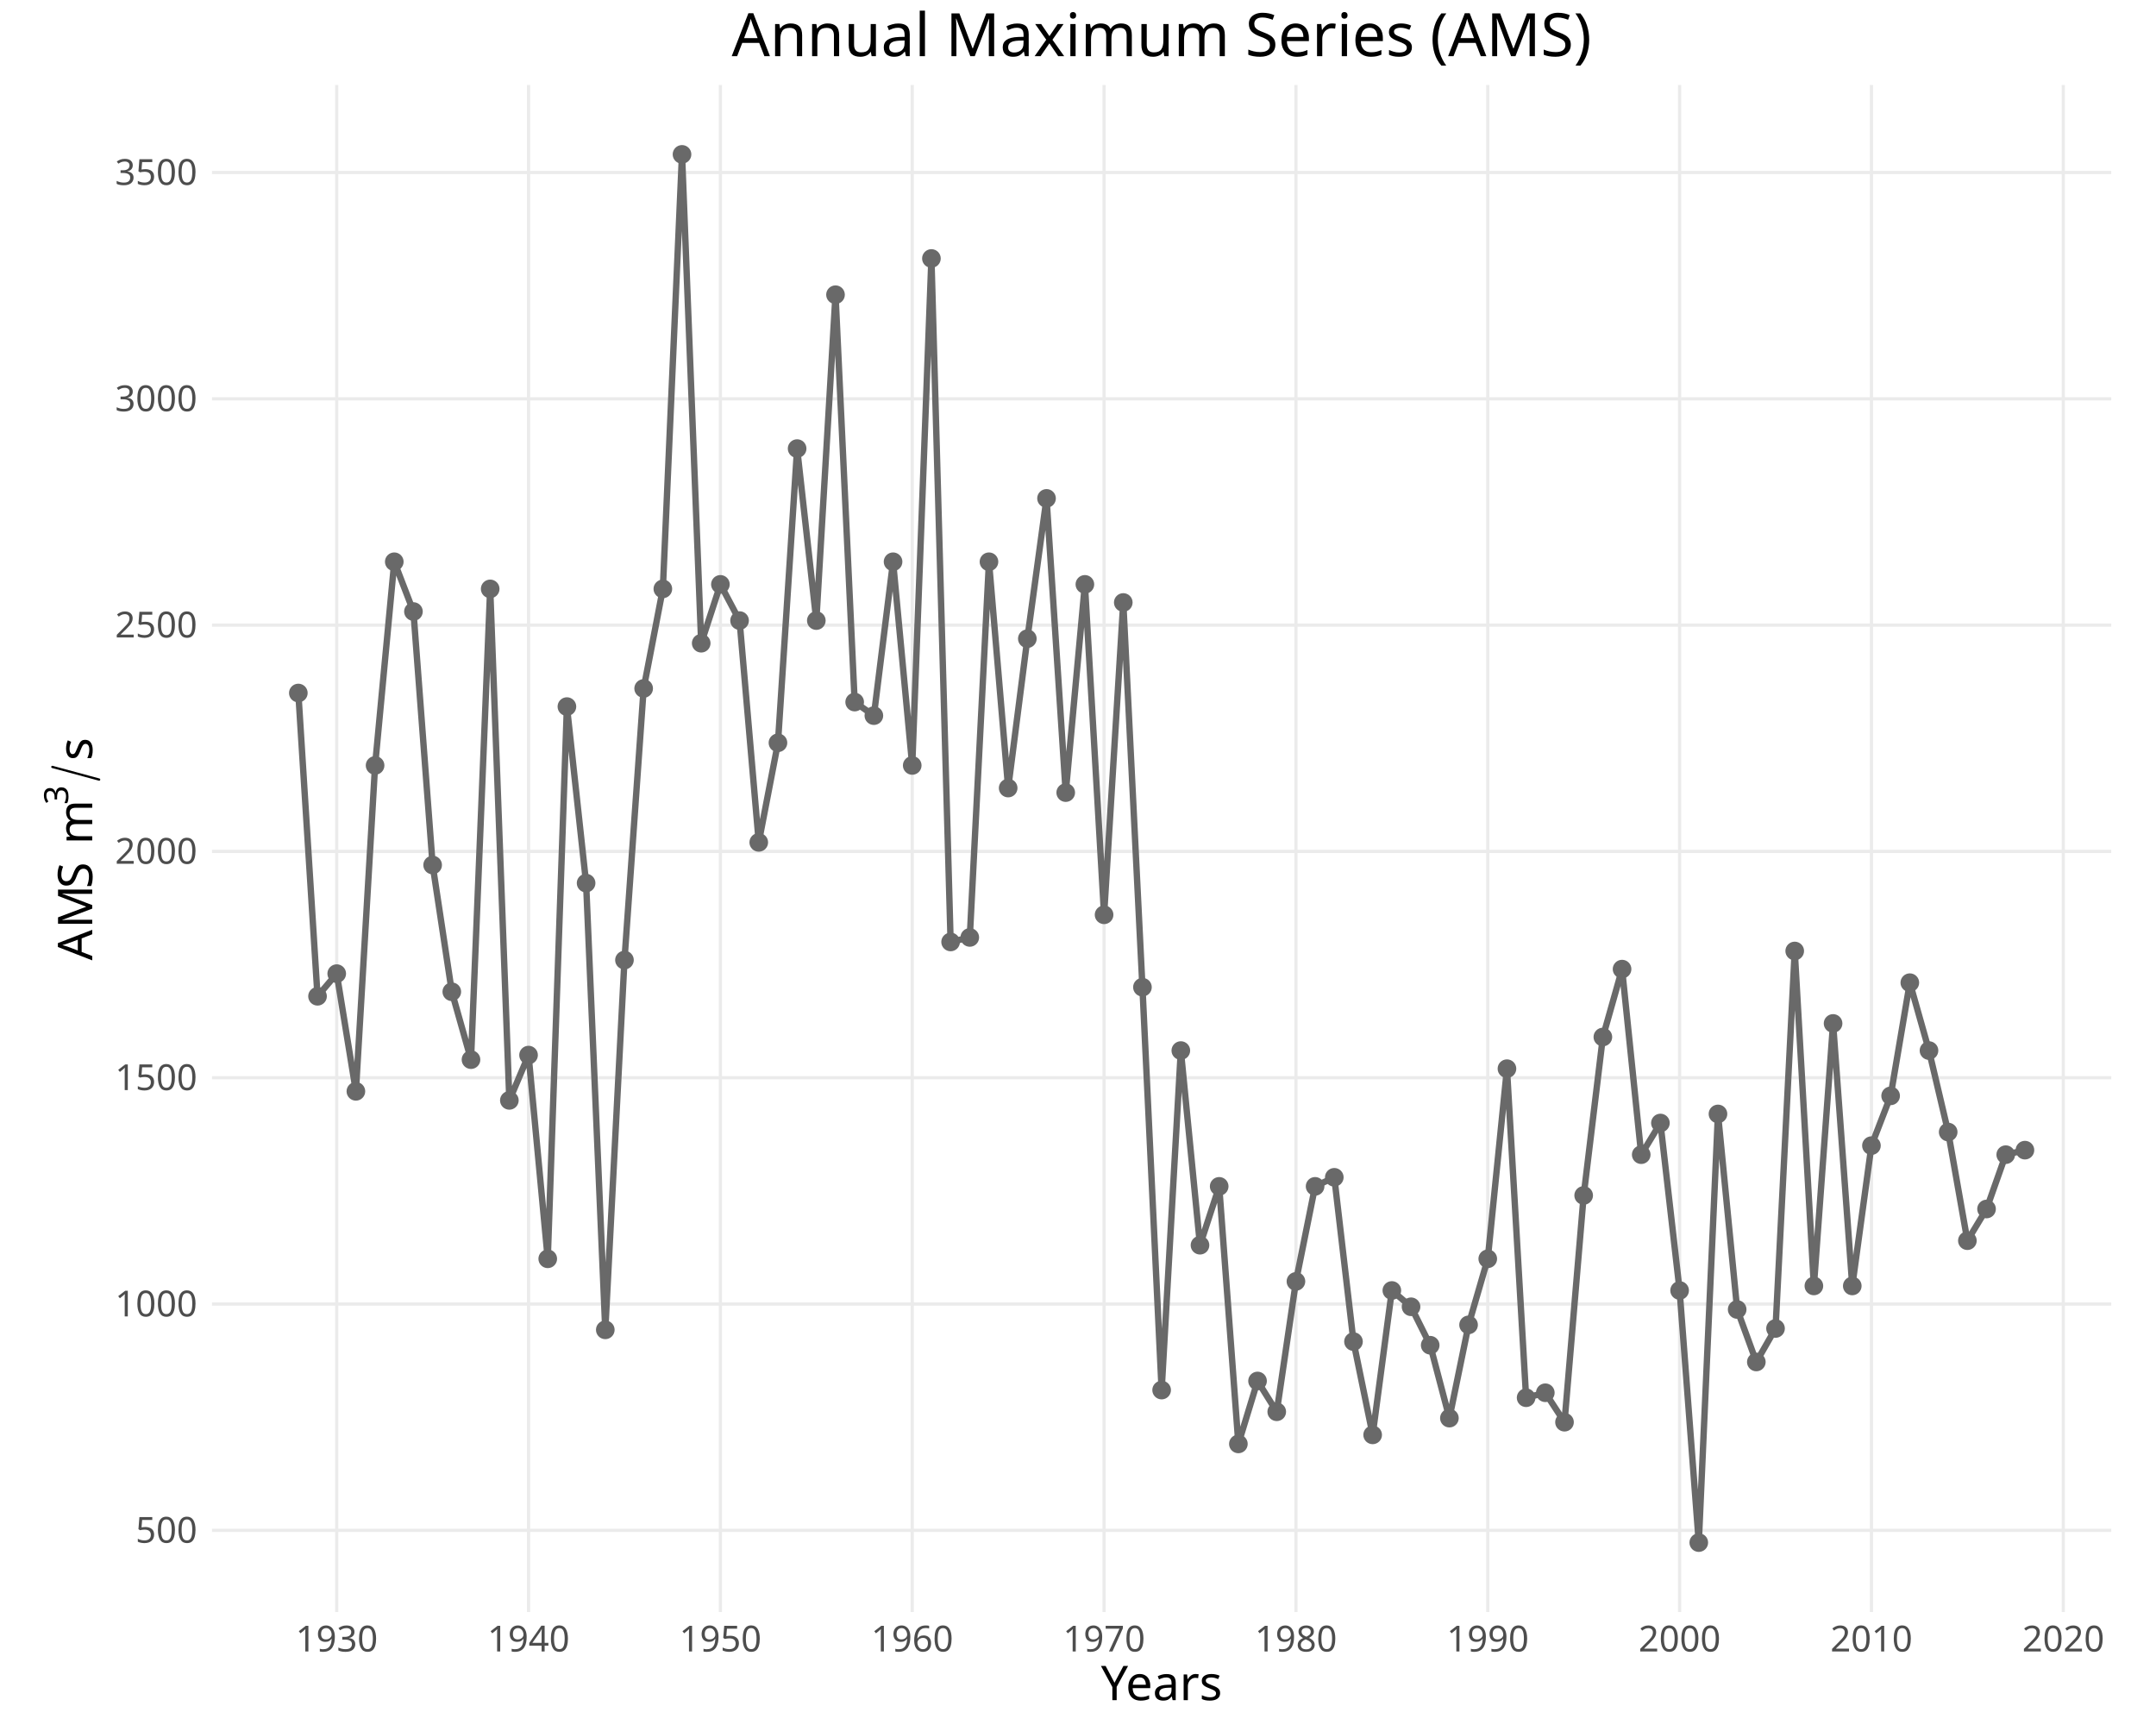
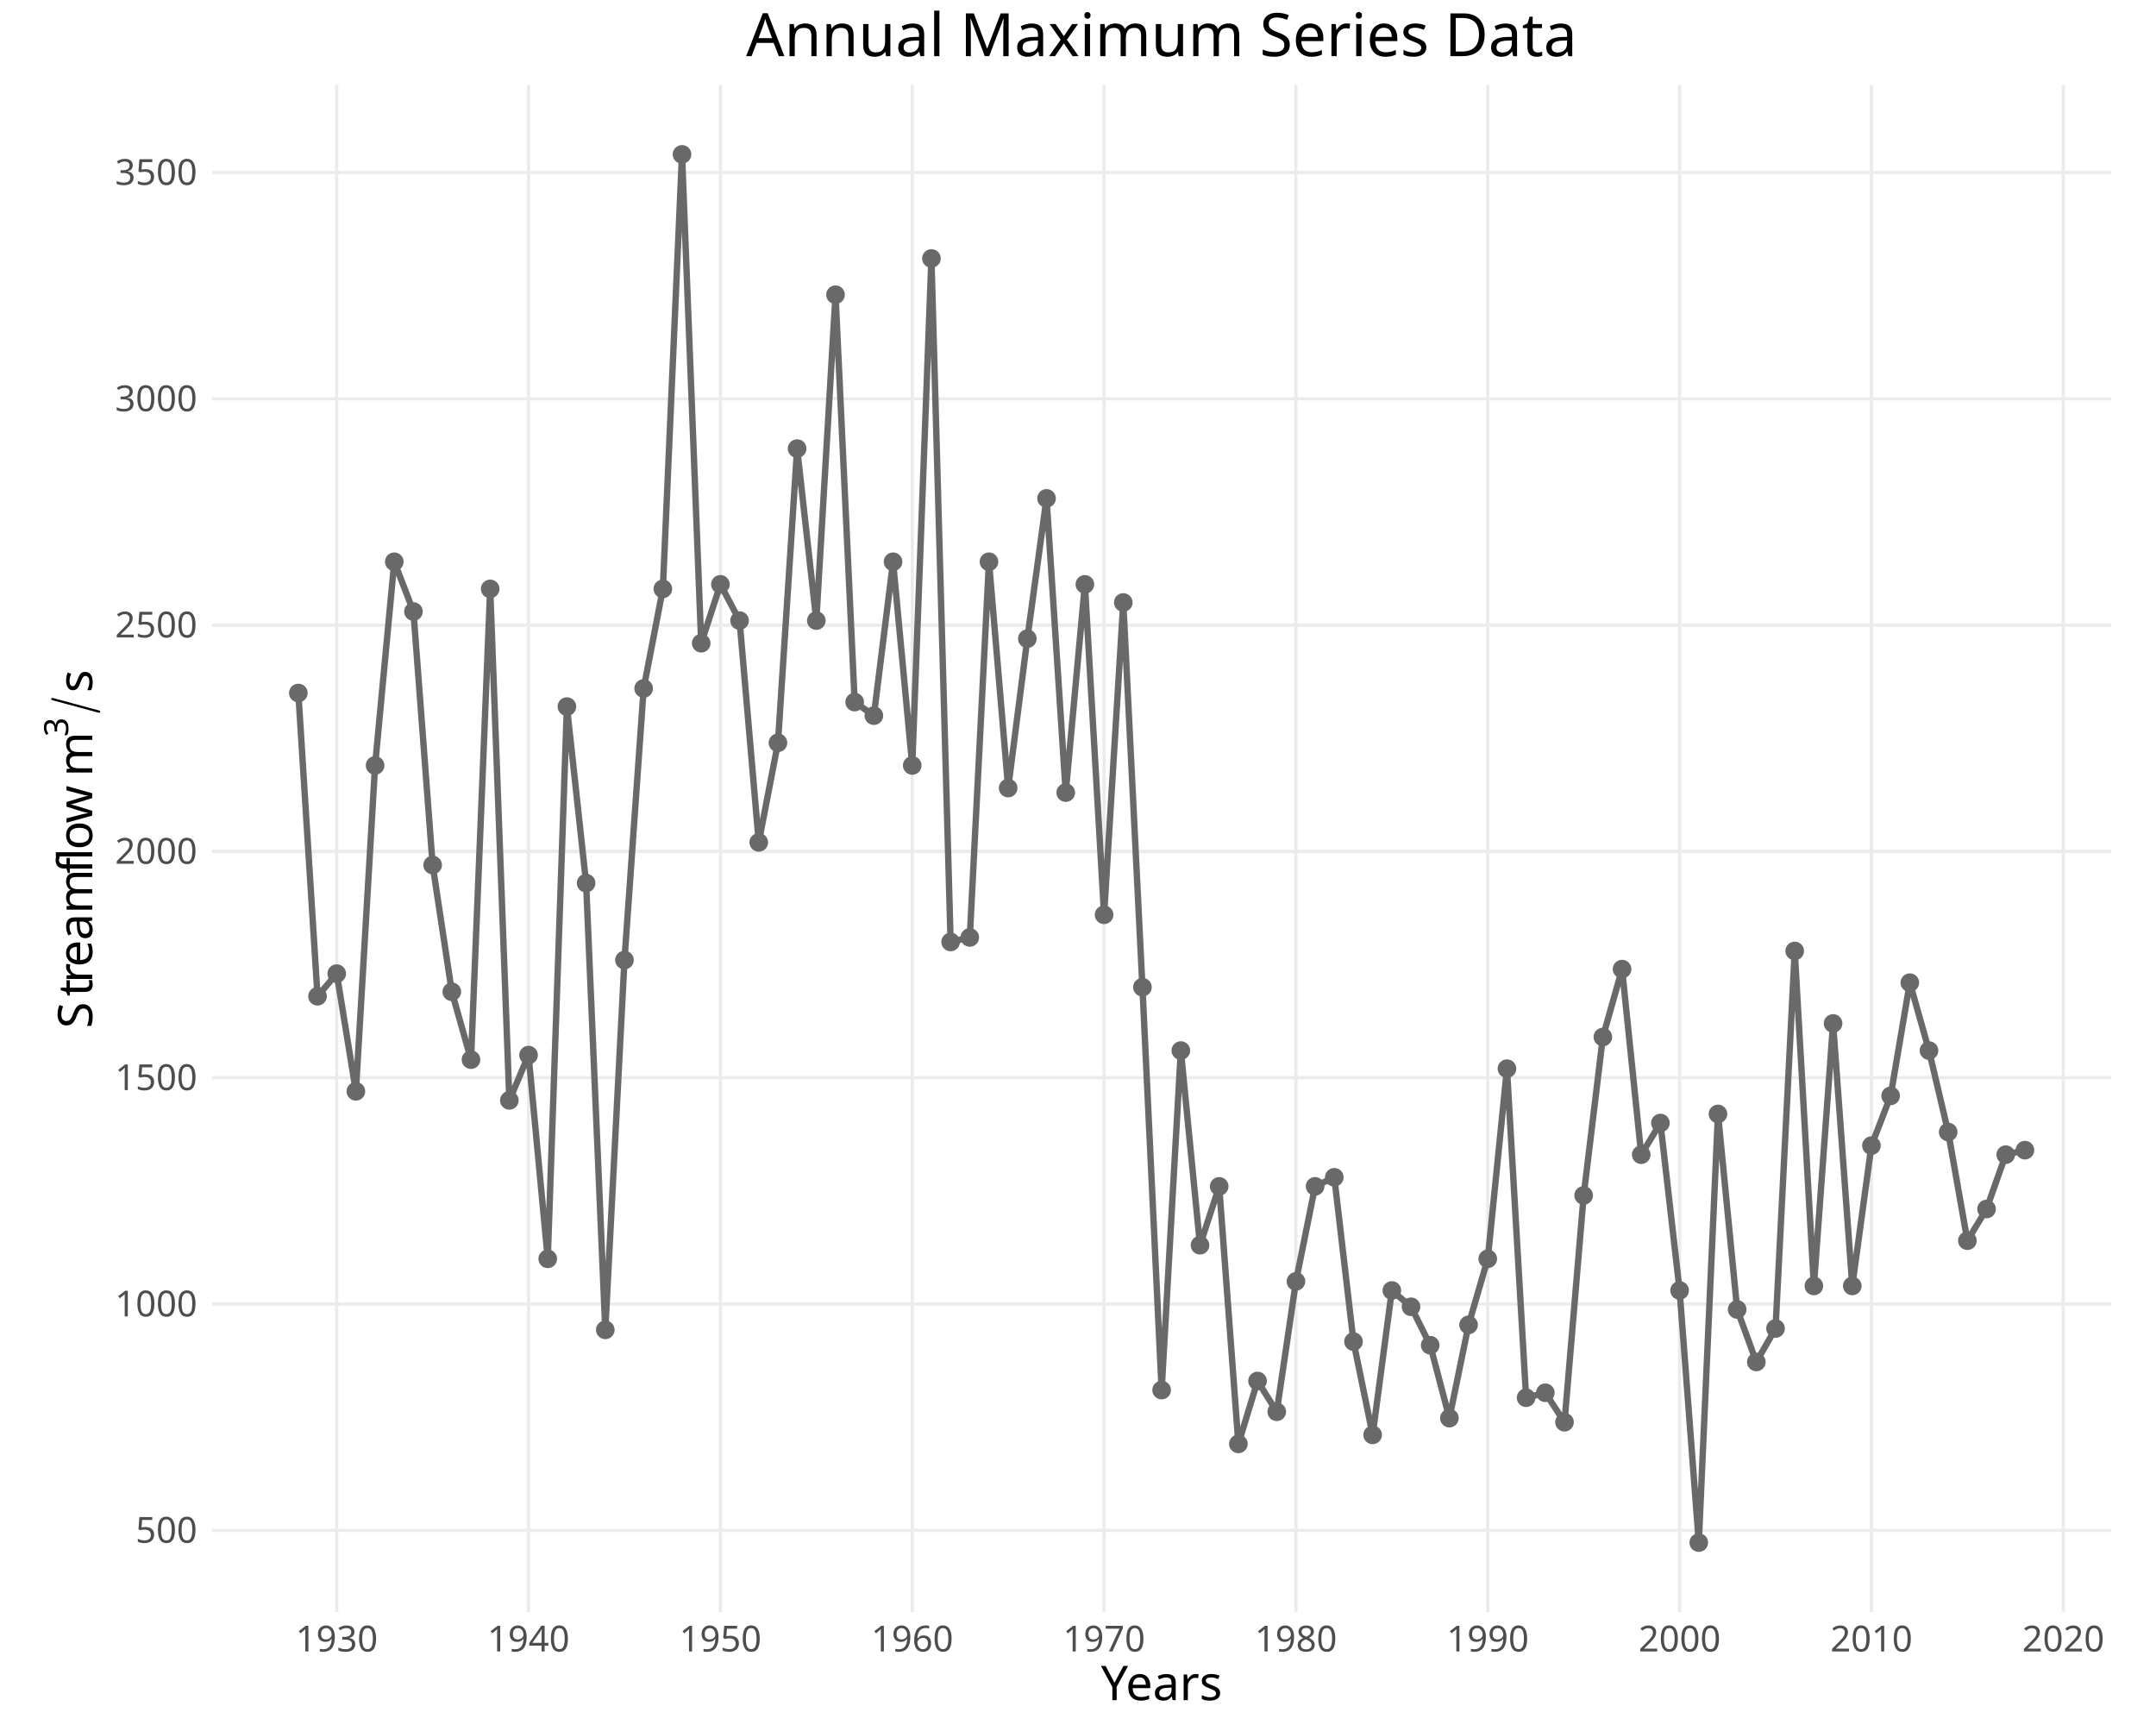
<svg xmlns="http://www.w3.org/2000/svg" class="svglite" data-engine-version="2.0" width="720.00pt" height="576.00pt" viewBox="0 0 720.00 576.00">
  <defs>
    <style type="text/css">
    .svglite line, .svglite polyline, .svglite polygon, .svglite path, .svglite rect, .svglite circle {
      fill: none;
      stroke: #000000;
      stroke-linecap: round;
      stroke-linejoin: round;
      stroke-miterlimit: 10.00;
    }
  </style>
  </defs>
  <rect width="100%" height="100%" style="stroke: none; fill: #FFFFFF;" />
  <defs>
    <clipPath id="cpMC4wMHw3MjAuMDB8MC4wMHw1NzYuMDA=">
      <rect x="0.00" y="0.00" width="720.00" height="576.00" />
    </clipPath>
  </defs>
  <g clip-path="url(#cpMC4wMHw3MjAuMDB8MC4wMHw1NzYuMDA=)">
    <rect x="0" y="0.00" width="720.00" height="576.00" style="stroke-width: 1.07; stroke: none; fill: #FFFFFF;" />
  </g>
  <defs>
    <clipPath id="cpNzAuODB8NzA1LjA2fDI4LjM4fDUzOC4yNw==">
      <rect x="70.80" y="28.38" width="634.25" height="509.89" />
    </clipPath>
  </defs>
  <g clip-path="url(#cpNzAuODB8NzA1LjA2fDI4LjM4fDUzOC4yNw==)">
    <polyline points="70.80,511.01 705.06,511.01 " style="stroke-width: 1.07; stroke: #EBEBEB; stroke-linecap: butt;" />
    <polyline points="70.80,435.44 705.06,435.44 " style="stroke-width: 1.07; stroke: #EBEBEB; stroke-linecap: butt;" />
    <polyline points="70.80,359.87 705.06,359.87 " style="stroke-width: 1.07; stroke: #EBEBEB; stroke-linecap: butt;" />
    <polyline points="70.80,284.30 705.06,284.30 " style="stroke-width: 1.07; stroke: #EBEBEB; stroke-linecap: butt;" />
    <polyline points="70.80,208.74 705.06,208.74 " style="stroke-width: 1.07; stroke: #EBEBEB; stroke-linecap: butt;" />
    <polyline points="70.80,133.17 705.06,133.17 " style="stroke-width: 1.07; stroke: #EBEBEB; stroke-linecap: butt;" />
    <polyline points="70.80,57.60 705.06,57.60 " style="stroke-width: 1.07; stroke: #EBEBEB; stroke-linecap: butt;" />
    <polyline points="112.45,538.27 112.45,28.38 " style="stroke-width: 1.07; stroke: #EBEBEB; stroke-linecap: butt;" />
    <polyline points="176.51,538.27 176.51,28.38 " style="stroke-width: 1.07; stroke: #EBEBEB; stroke-linecap: butt;" />
    <polyline points="240.58,538.27 240.58,28.38 " style="stroke-width: 1.07; stroke: #EBEBEB; stroke-linecap: butt;" />
    <polyline points="304.64,538.27 304.64,28.38 " style="stroke-width: 1.07; stroke: #EBEBEB; stroke-linecap: butt;" />
    <polyline points="368.71,538.27 368.71,28.38 " style="stroke-width: 1.07; stroke: #EBEBEB; stroke-linecap: butt;" />
    <polyline points="432.78,538.27 432.78,28.38 " style="stroke-width: 1.07; stroke: #EBEBEB; stroke-linecap: butt;" />
    <polyline points="496.84,538.27 496.84,28.38 " style="stroke-width: 1.07; stroke: #EBEBEB; stroke-linecap: butt;" />
    <polyline points="560.91,538.27 560.91,28.38 " style="stroke-width: 1.07; stroke: #EBEBEB; stroke-linecap: butt;" />
    <polyline points="624.97,538.27 624.97,28.38 " style="stroke-width: 1.07; stroke: #EBEBEB; stroke-linecap: butt;" />
    <polyline points="689.04,538.27 689.04,28.38 " style="stroke-width: 1.07; stroke: #EBEBEB; stroke-linecap: butt;" />
    <circle cx="99.63" cy="231.41" r="2.76" style="stroke-width: 0.71; stroke: #696969; fill: #696969;" />
    <circle cx="106.04" cy="332.67" r="2.76" style="stroke-width: 0.71; stroke: #696969; fill: #696969;" />
    <circle cx="112.45" cy="325.11" r="2.76" style="stroke-width: 0.71; stroke: #696969; fill: #696969;" />
    <circle cx="118.85" cy="364.41" r="2.76" style="stroke-width: 0.71; stroke: #696969; fill: #696969;" />
    <circle cx="125.26" cy="255.59" r="2.76" style="stroke-width: 0.71; stroke: #696969; fill: #696969;" />
    <circle cx="131.67" cy="187.58" r="2.76" style="stroke-width: 0.71; stroke: #696969; fill: #696969;" />
    <circle cx="138.07" cy="204.20" r="2.76" style="stroke-width: 0.71; stroke: #696969; fill: #696969;" />
    <circle cx="144.48" cy="288.84" r="2.76" style="stroke-width: 0.71; stroke: #696969; fill: #696969;" />
    <circle cx="150.88" cy="331.16" r="2.76" style="stroke-width: 0.71; stroke: #696969; fill: #696969;" />
    <circle cx="157.29" cy="353.83" r="2.76" style="stroke-width: 0.71; stroke: #696969; fill: #696969;" />
    <circle cx="163.70" cy="196.64" r="2.76" style="stroke-width: 0.71; stroke: #696969; fill: #696969;" />
    <circle cx="170.10" cy="367.43" r="2.76" style="stroke-width: 0.71; stroke: #696969; fill: #696969;" />
    <circle cx="176.51" cy="352.31" r="2.76" style="stroke-width: 0.71; stroke: #696969; fill: #696969;" />
    <circle cx="182.92" cy="420.33" r="2.76" style="stroke-width: 0.71; stroke: #696969; fill: #696969;" />
    <circle cx="189.32" cy="235.94" r="2.76" style="stroke-width: 0.71; stroke: #696969; fill: #696969;" />
    <circle cx="195.73" cy="294.88" r="2.76" style="stroke-width: 0.71; stroke: #696969; fill: #696969;" />
    <circle cx="202.14" cy="444.05" r="2.76" style="stroke-width: 0.71; stroke: #696969; fill: #696969;" />
    <circle cx="208.54" cy="320.58" r="2.76" style="stroke-width: 0.71; stroke: #696969; fill: #696969;" />
    <circle cx="214.95" cy="229.89" r="2.76" style="stroke-width: 0.71; stroke: #696969; fill: #696969;" />
    <circle cx="221.36" cy="196.64" r="2.76" style="stroke-width: 0.71; stroke: #696969; fill: #696969;" />
    <circle cx="227.76" cy="51.55" r="2.76" style="stroke-width: 0.71; stroke: #696969; fill: #696969;" />
    <circle cx="234.17" cy="214.78" r="2.76" style="stroke-width: 0.71; stroke: #696969; fill: #696969;" />
    <circle cx="240.58" cy="195.13" r="2.76" style="stroke-width: 0.71; stroke: #696969; fill: #696969;" />
    <circle cx="246.98" cy="207.22" r="2.76" style="stroke-width: 0.71; stroke: #696969; fill: #696969;" />
    <circle cx="253.39" cy="281.28" r="2.76" style="stroke-width: 0.71; stroke: #696969; fill: #696969;" />
    <circle cx="259.80" cy="248.03" r="2.76" style="stroke-width: 0.71; stroke: #696969; fill: #696969;" />
    <circle cx="266.20" cy="149.79" r="2.76" style="stroke-width: 0.71; stroke: #696969; fill: #696969;" />
    <circle cx="272.61" cy="207.22" r="2.76" style="stroke-width: 0.71; stroke: #696969; fill: #696969;" />
    <circle cx="279.02" cy="98.41" r="2.76" style="stroke-width: 0.71; stroke: #696969; fill: #696969;" />
    <circle cx="285.42" cy="234.43" r="2.76" style="stroke-width: 0.71; stroke: #696969; fill: #696969;" />
    <circle cx="291.83" cy="238.96" r="2.76" style="stroke-width: 0.71; stroke: #696969; fill: #696969;" />
    <circle cx="298.24" cy="187.58" r="2.76" style="stroke-width: 0.71; stroke: #696969; fill: #696969;" />
    <circle cx="304.64" cy="255.59" r="2.76" style="stroke-width: 0.71; stroke: #696969; fill: #696969;" />
    <circle cx="311.05" cy="86.31" r="2.76" style="stroke-width: 0.71; stroke: #696969; fill: #696969;" />
    <circle cx="317.46" cy="314.53" r="2.76" style="stroke-width: 0.71; stroke: #696969; fill: #696969;" />
    <circle cx="323.86" cy="313.02" r="2.76" style="stroke-width: 0.71; stroke: #696969; fill: #696969;" />
    <circle cx="330.27" cy="187.58" r="2.76" style="stroke-width: 0.71; stroke: #696969; fill: #696969;" />
    <circle cx="336.68" cy="263.14" r="2.76" style="stroke-width: 0.71; stroke: #696969; fill: #696969;" />
    <circle cx="343.08" cy="213.27" r="2.76" style="stroke-width: 0.71; stroke: #696969; fill: #696969;" />
    <circle cx="349.49" cy="166.42" r="2.76" style="stroke-width: 0.71; stroke: #696969; fill: #696969;" />
    <circle cx="355.90" cy="264.66" r="2.76" style="stroke-width: 0.71; stroke: #696969; fill: #696969;" />
    <circle cx="362.30" cy="195.13" r="2.76" style="stroke-width: 0.71; stroke: #696969; fill: #696969;" />
    <circle cx="368.71" cy="305.46" r="2.76" style="stroke-width: 0.71; stroke: #696969; fill: #696969;" />
    <circle cx="375.12" cy="201.18" r="2.76" style="stroke-width: 0.71; stroke: #696969; fill: #696969;" />
    <circle cx="381.52" cy="329.64" r="2.76" style="stroke-width: 0.71; stroke: #696969; fill: #696969;" />
    <circle cx="387.93" cy="464.16" r="2.76" style="stroke-width: 0.71; stroke: #696969; fill: #696969;" />
    <circle cx="394.34" cy="350.80" r="2.76" style="stroke-width: 0.71; stroke: #696969; fill: #696969;" />
    <circle cx="400.74" cy="415.79" r="2.76" style="stroke-width: 0.71; stroke: #696969; fill: #696969;" />
    <circle cx="407.15" cy="396.14" r="2.76" style="stroke-width: 0.71; stroke: #696969; fill: #696969;" />
    <circle cx="413.56" cy="482.14" r="2.76" style="stroke-width: 0.71; stroke: #696969; fill: #696969;" />
    <circle cx="419.96" cy="461.13" r="2.76" style="stroke-width: 0.71; stroke: #696969; fill: #696969;" />
    <circle cx="426.37" cy="471.41" r="2.76" style="stroke-width: 0.71; stroke: #696969; fill: #696969;" />
    <circle cx="432.78" cy="427.88" r="2.76" style="stroke-width: 0.71; stroke: #696969; fill: #696969;" />
    <circle cx="439.18" cy="396.14" r="2.76" style="stroke-width: 0.71; stroke: #696969; fill: #696969;" />
    <circle cx="445.59" cy="393.12" r="2.76" style="stroke-width: 0.71; stroke: #696969; fill: #696969;" />
    <circle cx="452.00" cy="447.98" r="2.76" style="stroke-width: 0.71; stroke: #696969; fill: #696969;" />
    <circle cx="458.40" cy="479.12" r="2.76" style="stroke-width: 0.71; stroke: #696969; fill: #696969;" />
    <circle cx="464.81" cy="430.91" r="2.76" style="stroke-width: 0.71; stroke: #696969; fill: #696969;" />
    <circle cx="471.22" cy="436.35" r="2.76" style="stroke-width: 0.71; stroke: #696969; fill: #696969;" />
    <circle cx="477.62" cy="449.19" r="2.76" style="stroke-width: 0.71; stroke: #696969; fill: #696969;" />
    <circle cx="484.03" cy="473.53" r="2.76" style="stroke-width: 0.71; stroke: #696969; fill: #696969;" />
    <circle cx="490.43" cy="442.39" r="2.76" style="stroke-width: 0.71; stroke: #696969; fill: #696969;" />
    <circle cx="496.84" cy="420.33" r="2.76" style="stroke-width: 0.71; stroke: #696969; fill: #696969;" />
    <circle cx="503.25" cy="356.85" r="2.76" style="stroke-width: 0.71; stroke: #696969; fill: #696969;" />
    <circle cx="509.65" cy="466.72" r="2.76" style="stroke-width: 0.71; stroke: #696969; fill: #696969;" />
    <circle cx="516.06" cy="465.06" r="2.76" style="stroke-width: 0.71; stroke: #696969; fill: #696969;" />
    <circle cx="522.47" cy="474.89" r="2.76" style="stroke-width: 0.71; stroke: #696969; fill: #696969;" />
    <circle cx="528.87" cy="399.17" r="2.76" style="stroke-width: 0.71; stroke: #696969; fill: #696969;" />
    <circle cx="535.28" cy="346.27" r="2.76" style="stroke-width: 0.71; stroke: #696969; fill: #696969;" />
    <circle cx="541.69" cy="323.60" r="2.76" style="stroke-width: 0.71; stroke: #696969; fill: #696969;" />
    <circle cx="548.09" cy="385.56" r="2.76" style="stroke-width: 0.71; stroke: #696969; fill: #696969;" />
    <circle cx="554.50" cy="374.99" r="2.76" style="stroke-width: 0.71; stroke: #696969; fill: #696969;" />
    <circle cx="560.91" cy="430.91" r="2.76" style="stroke-width: 0.71; stroke: #696969; fill: #696969;" />
    <circle cx="567.31" cy="515.09" r="2.76" style="stroke-width: 0.71; stroke: #696969; fill: #696969;" />
    <circle cx="573.72" cy="371.96" r="2.76" style="stroke-width: 0.71; stroke: #696969; fill: #696969;" />
    <circle cx="580.13" cy="437.25" r="2.76" style="stroke-width: 0.71; stroke: #696969; fill: #696969;" />
    <circle cx="586.53" cy="454.78" r="2.76" style="stroke-width: 0.71; stroke: #696969; fill: #696969;" />
    <circle cx="592.94" cy="443.60" r="2.76" style="stroke-width: 0.71; stroke: #696969; fill: #696969;" />
    <circle cx="599.35" cy="317.55" r="2.76" style="stroke-width: 0.71; stroke: #696969; fill: #696969;" />
    <circle cx="605.75" cy="429.39" r="2.76" style="stroke-width: 0.71; stroke: #696969; fill: #696969;" />
    <circle cx="612.16" cy="341.74" r="2.76" style="stroke-width: 0.71; stroke: #696969; fill: #696969;" />
    <circle cx="618.57" cy="429.39" r="2.76" style="stroke-width: 0.71; stroke: #696969; fill: #696969;" />
    <circle cx="624.97" cy="382.54" r="2.76" style="stroke-width: 0.71; stroke: #696969; fill: #696969;" />
    <circle cx="631.38" cy="365.92" r="2.76" style="stroke-width: 0.71; stroke: #696969; fill: #696969;" />
    <circle cx="637.79" cy="328.13" r="2.76" style="stroke-width: 0.71; stroke: #696969; fill: #696969;" />
    <circle cx="644.19" cy="350.80" r="2.76" style="stroke-width: 0.71; stroke: #696969; fill: #696969;" />
    <circle cx="650.60" cy="378.01" r="2.76" style="stroke-width: 0.71; stroke: #696969; fill: #696969;" />
    <circle cx="657.01" cy="414.28" r="2.76" style="stroke-width: 0.71; stroke: #696969; fill: #696969;" />
    <circle cx="663.41" cy="403.70" r="2.76" style="stroke-width: 0.71; stroke: #696969; fill: #696969;" />
    <circle cx="669.82" cy="385.56" r="2.76" style="stroke-width: 0.71; stroke: #696969; fill: #696969;" />
    <circle cx="676.23" cy="384.05" r="2.76" style="stroke-width: 0.71; stroke: #696969; fill: #696969;" />
    <polyline points="99.63,231.41 106.04,332.67 112.45,325.11 118.85,364.41 125.26,255.59 131.67,187.58 138.07,204.20 144.48,288.84 150.88,331.16 157.29,353.83 163.70,196.64 170.10,367.43 176.51,352.31 182.92,420.33 189.32,235.94 195.73,294.88 202.14,444.05 208.54,320.58 214.95,229.89 221.36,196.64 227.76,51.55 234.17,214.78 240.58,195.13 246.98,207.22 253.39,281.28 259.80,248.03 266.20,149.79 272.61,207.22 279.02,98.41 285.42,234.43 291.83,238.96 298.24,187.58 304.64,255.59 311.05,86.31 317.46,314.53 323.86,313.02 330.27,187.58 336.68,263.14 343.08,213.27 349.49,166.42 355.90,264.66 362.30,195.13 368.71,305.46 375.12,201.18 381.52,329.64 387.93,464.16 394.34,350.80 400.74,415.79 407.15,396.14 413.56,482.14 419.96,461.13 426.37,471.41 432.78,427.88 439.18,396.14 445.59,393.12 452.00,447.98 458.40,479.12 464.81,430.91 471.22,436.35 477.62,449.19 484.03,473.53 490.43,442.39 496.84,420.33 503.25,356.85 509.65,466.72 516.06,465.06 522.47,474.89 528.87,399.17 535.28,346.27 541.69,323.60 548.09,385.56 554.50,374.99 560.91,430.91 567.31,515.09 573.72,371.96 580.13,437.25 586.53,454.78 592.94,443.60 599.35,317.55 605.75,429.39 612.16,341.74 618.57,429.39 624.97,382.54 631.38,365.92 637.79,328.13 644.19,350.80 650.60,378.01 657.01,414.28 663.41,403.70 669.82,385.56 676.23,384.05 " style="stroke-width: 2.13; stroke: #696969; stroke-linecap: butt;" />
  </g>
  <g clip-path="url(#cpMC4wMHw3MjAuMDB8MC4wMHw1NzYuMDA=)">
    <text x="65.87" y="515.14" text-anchor="end" style="font-size: 12.00px; fill: #4D4D4D; font-family: sans;" textLength="20.02px" lengthAdjust="spacingAndGlyphs">500</text>
    <text x="65.87" y="439.57" text-anchor="end" style="font-size: 12.00px; fill: #4D4D4D; font-family: sans;" textLength="26.70px" lengthAdjust="spacingAndGlyphs">1000</text>
    <text x="65.87" y="364.00" text-anchor="end" style="font-size: 12.00px; fill: #4D4D4D; font-family: sans;" textLength="26.70px" lengthAdjust="spacingAndGlyphs">1500</text>
    <text x="65.87" y="288.43" text-anchor="end" style="font-size: 12.00px; fill: #4D4D4D; font-family: sans;" textLength="26.70px" lengthAdjust="spacingAndGlyphs">2000</text>
    <text x="65.87" y="212.86" text-anchor="end" style="font-size: 12.00px; fill: #4D4D4D; font-family: sans;" textLength="26.70px" lengthAdjust="spacingAndGlyphs">2500</text>
    <text x="65.87" y="137.30" text-anchor="end" style="font-size: 12.00px; fill: #4D4D4D; font-family: sans;" textLength="26.70px" lengthAdjust="spacingAndGlyphs">3000</text>
    <text x="65.87" y="61.73" text-anchor="end" style="font-size: 12.00px; fill: #4D4D4D; font-family: sans;" textLength="26.70px" lengthAdjust="spacingAndGlyphs">3500</text>
    <text x="112.45" y="551.45" text-anchor="middle" style="font-size: 12.00px; fill: #4D4D4D; font-family: sans;" textLength="26.70px" lengthAdjust="spacingAndGlyphs">1930</text>
    <text x="176.51" y="551.45" text-anchor="middle" style="font-size: 12.00px; fill: #4D4D4D; font-family: sans;" textLength="26.70px" lengthAdjust="spacingAndGlyphs">1940</text>
    <text x="240.58" y="551.45" text-anchor="middle" style="font-size: 12.00px; fill: #4D4D4D; font-family: sans;" textLength="26.70px" lengthAdjust="spacingAndGlyphs">1950</text>
    <text x="304.64" y="551.45" text-anchor="middle" style="font-size: 12.00px; fill: #4D4D4D; font-family: sans;" textLength="26.70px" lengthAdjust="spacingAndGlyphs">1960</text>
    <text x="368.71" y="551.45" text-anchor="middle" style="font-size: 12.00px; fill: #4D4D4D; font-family: sans;" textLength="26.70px" lengthAdjust="spacingAndGlyphs">1970</text>
    <text x="432.78" y="551.45" text-anchor="middle" style="font-size: 12.00px; fill: #4D4D4D; font-family: sans;" textLength="26.70px" lengthAdjust="spacingAndGlyphs">1980</text>
    <text x="496.84" y="551.45" text-anchor="middle" style="font-size: 12.00px; fill: #4D4D4D; font-family: sans;" textLength="26.70px" lengthAdjust="spacingAndGlyphs">1990</text>
    <text x="560.91" y="551.45" text-anchor="middle" style="font-size: 12.00px; fill: #4D4D4D; font-family: sans;" textLength="26.70px" lengthAdjust="spacingAndGlyphs">2000</text>
    <text x="624.97" y="551.45" text-anchor="middle" style="font-size: 12.00px; fill: #4D4D4D; font-family: sans;" textLength="26.70px" lengthAdjust="spacingAndGlyphs">2010</text>
    <text x="689.04" y="551.45" text-anchor="middle" style="font-size: 12.00px; fill: #4D4D4D; font-family: sans;" textLength="26.70px" lengthAdjust="spacingAndGlyphs">2020</text>
    <text x="387.93" y="567.70" text-anchor="middle" style="font-size: 16.00px; font-family: sans;" textLength="41.81px" lengthAdjust="spacingAndGlyphs">Years</text>
-     <text transform="translate(30.80,320.68) rotate(-90)" style="font-size: 16.00px; font-family: sans;" textLength="10.68px" lengthAdjust="spacingAndGlyphs">A</text>
-     <text transform="translate(30.80,310.00) rotate(-90)" style="font-size: 16.00px; font-family: sans;" textLength="13.33px" lengthAdjust="spacingAndGlyphs">M</text>
-     <text transform="translate(30.80,296.67) rotate(-90)" style="font-size: 16.00px; font-family: sans;" textLength="10.68px" lengthAdjust="spacingAndGlyphs">S</text>
-     <text transform="translate(30.80,285.99) rotate(-90)" style="font-size: 16.00px; font-family: sans;" textLength="4.00px" lengthAdjust="spacingAndGlyphs"> </text>
-     <text transform="translate(30.80,281.99) rotate(-90)" style="font-size: 16.00px; font-family: sans;" textLength="13.33px" lengthAdjust="spacingAndGlyphs">m</text>
-     <text transform="translate(22.77,268.66) rotate(-90)" style="font-size: 11.20px; font-family: sans;" textLength="6.23px" lengthAdjust="spacingAndGlyphs">3</text>
-     <polyline points="33.11,260.31 17.48,256.08 " style="stroke-width: 0.75;" />
-     <text transform="translate(30.80,253.97) rotate(-90)" style="font-size: 16.00px; font-family: sans;" textLength="8.01px" lengthAdjust="spacingAndGlyphs">s</text>
-     <text x="387.93" y="18.75" text-anchor="middle" style="font-size: 20.00px; font-family: sans;" textLength="279.02px" lengthAdjust="spacingAndGlyphs">Annual Maximum Series (AMS)</text>
+     <text transform="translate(30.80,343.35) rotate(-90)" style="font-size: 16.00px; font-family: sans;" textLength="10.68px" lengthAdjust="spacingAndGlyphs">S</text>
+     <text transform="translate(30.80,332.68) rotate(-90)" style="font-size: 16.00px; font-family: sans;" textLength="4.44px" lengthAdjust="spacingAndGlyphs">t</text>
+     <text transform="translate(30.80,328.23) rotate(-90)" style="font-size: 16.00px; font-family: sans;" textLength="5.33px" lengthAdjust="spacingAndGlyphs">r</text>
+     <text transform="translate(30.80,322.91) rotate(-90)" style="font-size: 16.00px; font-family: sans;" textLength="8.90px" lengthAdjust="spacingAndGlyphs">e</text>
+     <text transform="translate(30.80,314.01) rotate(-90)" style="font-size: 16.00px; font-family: sans;" textLength="8.90px" lengthAdjust="spacingAndGlyphs">a</text>
+     <text transform="translate(30.80,305.11) rotate(-90)" style="font-size: 16.00px; font-family: sans;" textLength="13.33px" lengthAdjust="spacingAndGlyphs">m</text>
+     <text transform="translate(30.80,291.77) rotate(-90)" style="font-size: 16.00px; font-family: sans;" textLength="4.44px" lengthAdjust="spacingAndGlyphs">f</text>
+     <text transform="translate(30.80,287.33) rotate(-90)" style="font-size: 16.00px; font-family: sans;" textLength="3.55px" lengthAdjust="spacingAndGlyphs">l</text>
+     <text transform="translate(30.80,283.78) rotate(-90)" style="font-size: 16.00px; font-family: sans;" textLength="8.90px" lengthAdjust="spacingAndGlyphs">o</text>
+     <text transform="translate(30.80,274.88) rotate(-90)" style="font-size: 16.00px; font-family: sans;" textLength="11.56px" lengthAdjust="spacingAndGlyphs">w</text>
+     <text transform="translate(30.80,263.32) rotate(-90)" style="font-size: 16.00px; font-family: sans;" textLength="4.00px" lengthAdjust="spacingAndGlyphs"> </text>
+     <text transform="translate(30.80,259.32) rotate(-90)" style="font-size: 16.00px; font-family: sans;" textLength="13.33px" lengthAdjust="spacingAndGlyphs">m</text>
+     <text transform="translate(22.77,245.98) rotate(-90)" style="font-size: 11.20px; font-family: sans;" textLength="6.23px" lengthAdjust="spacingAndGlyphs">3</text>
+     <polyline points="33.11,237.64 17.48,233.41 " style="stroke-width: 0.75;" />
+     <text transform="translate(30.80,231.29) rotate(-90)" style="font-size: 16.00px; font-family: sans;" textLength="8.01px" lengthAdjust="spacingAndGlyphs">s</text>
+     <text x="387.93" y="18.75" text-anchor="middle" style="font-size: 20.00px; font-family: sans;" textLength="264.60px" lengthAdjust="spacingAndGlyphs">Annual Maximum Series Data</text>
  </g>
</svg>
